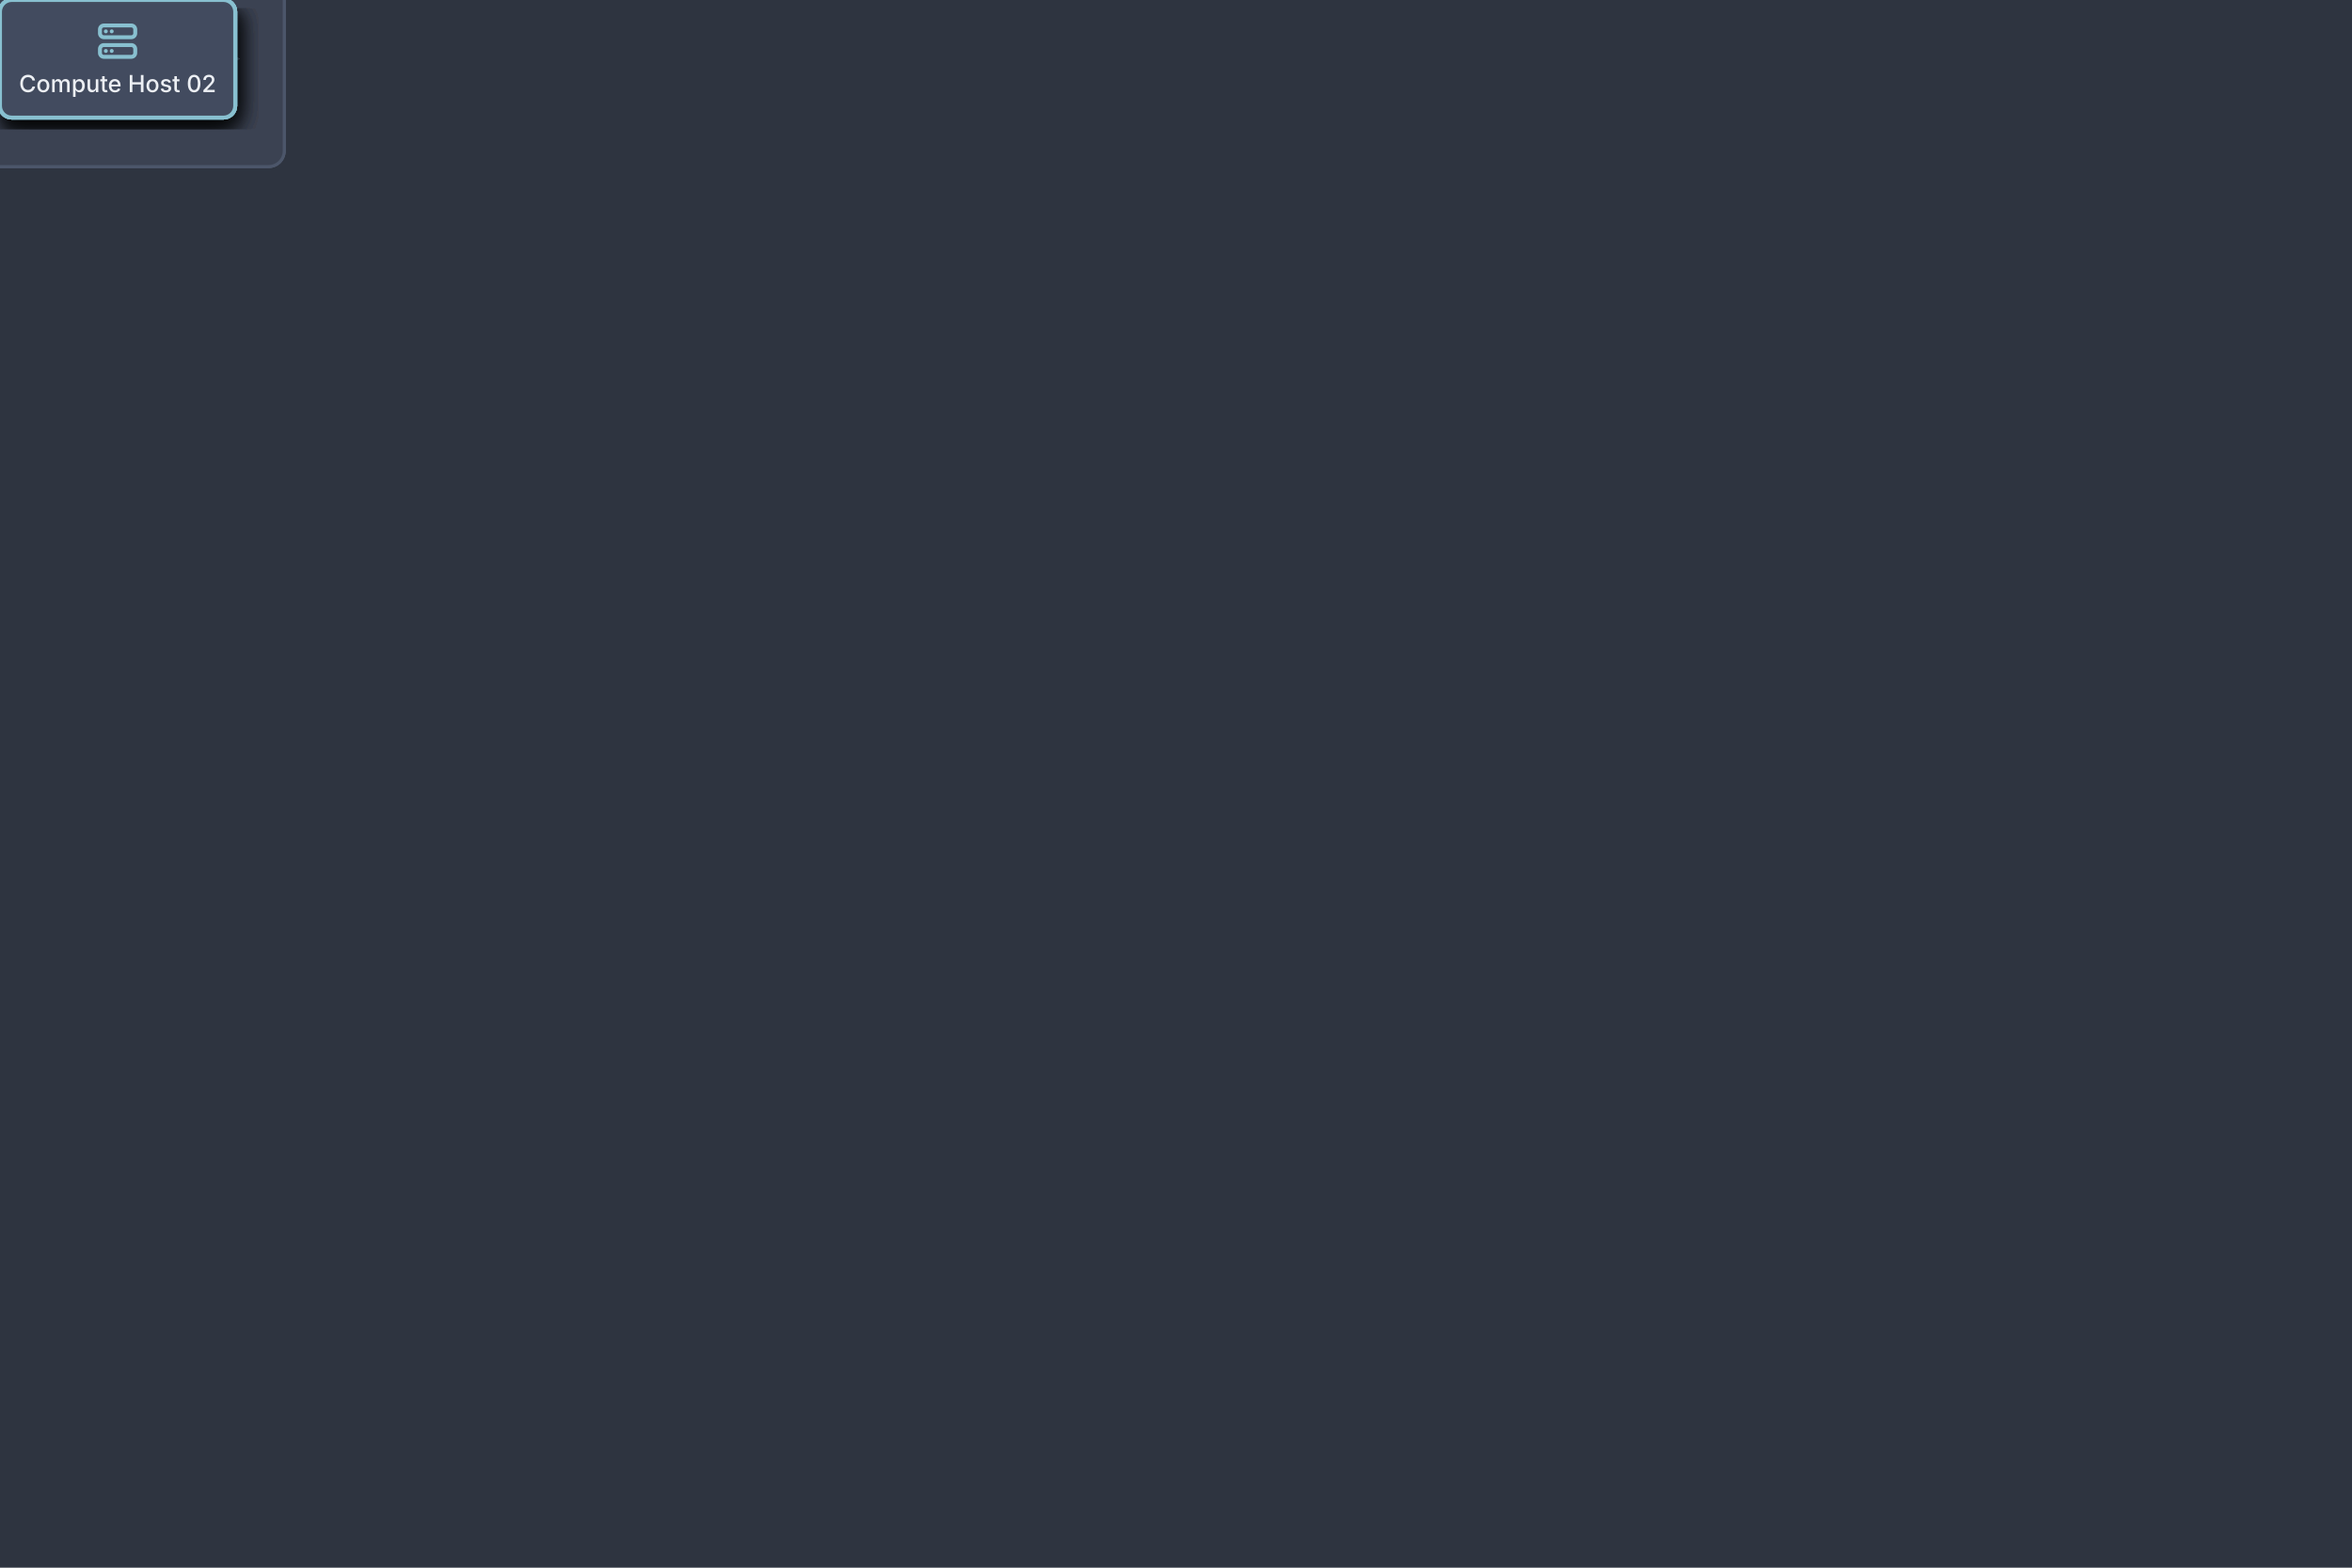
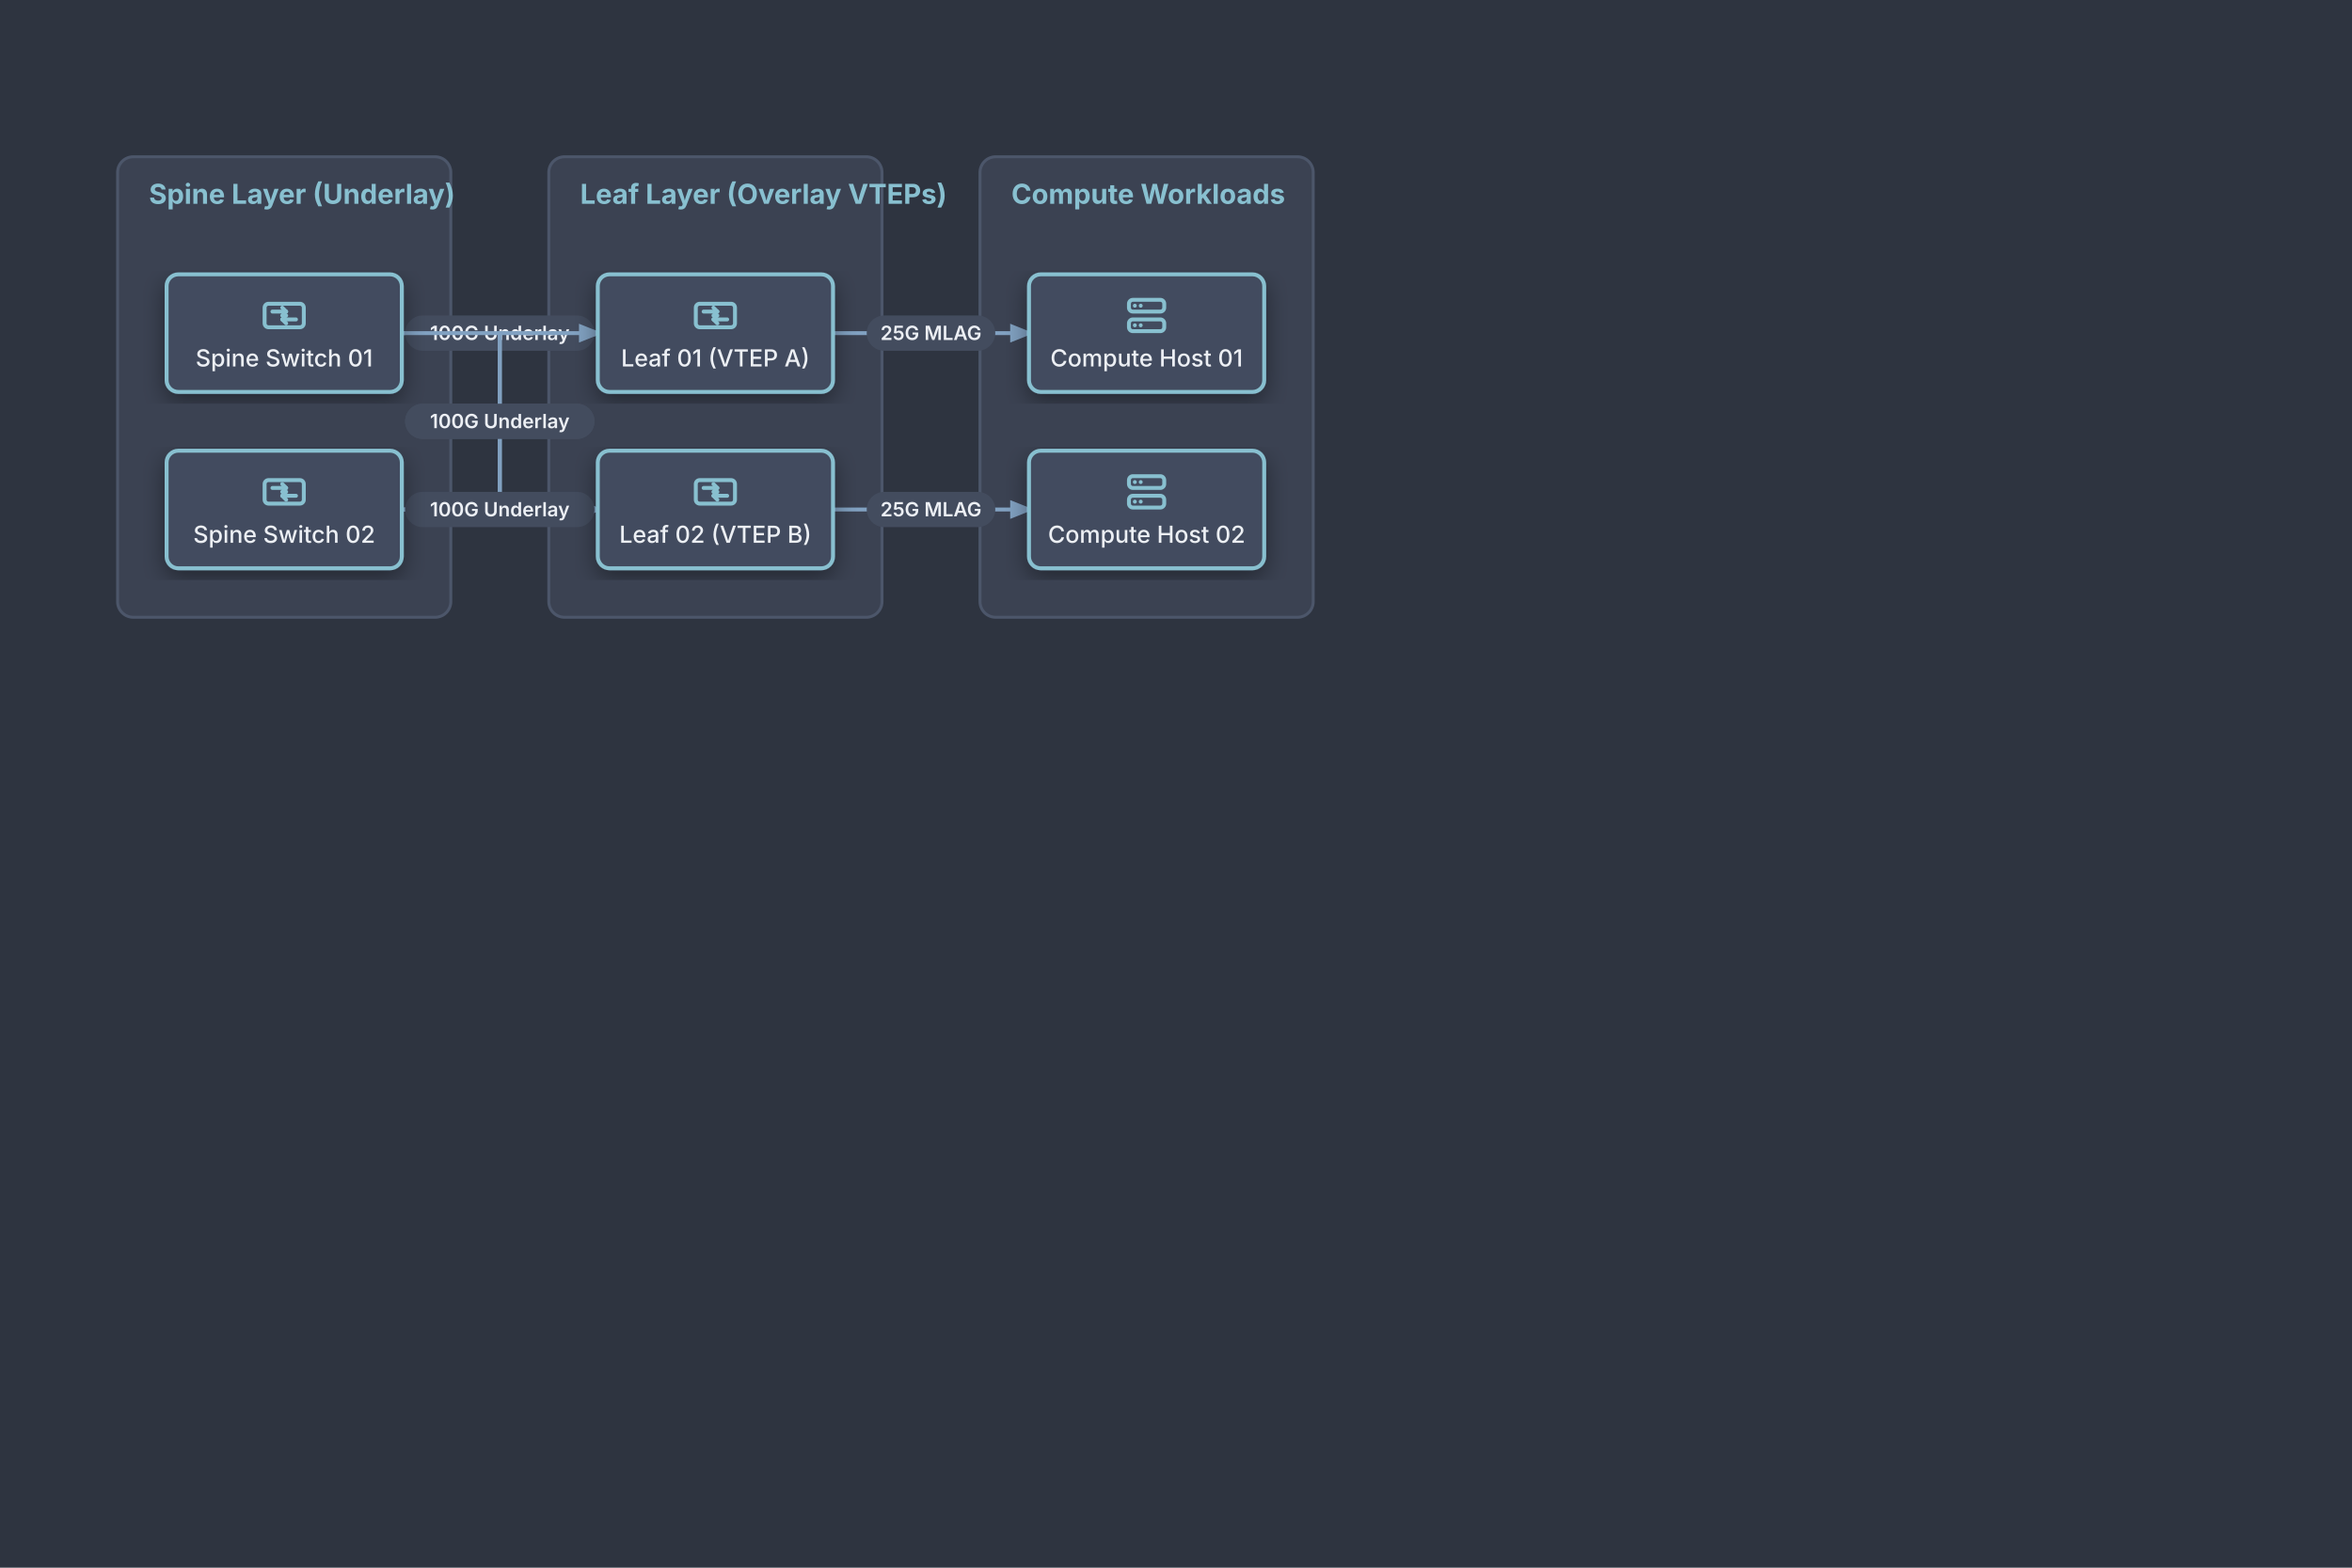
<svg xmlns="http://www.w3.org/2000/svg" viewBox="0 0 1200.0 800.0" width="1200.0" height="800.0">
  <defs>
    <marker id="arrow" viewBox="0 0 10 10" refX="8" refY="5" markerWidth="6" markerHeight="6" orient="auto-start-reverse">
      <path d="M 0 1 L 10 5 L 0 9 z" fill="#88C0D0" />
    </marker>
    <marker id="arrow-81A1C1" viewBox="0 0 10 10" refX="8" refY="5" markerWidth="6" markerHeight="6" orient="auto-start-reverse">
      <path d="M 0 1 L 10 5 L 0 9 z" fill="#81A1C1" />
    </marker>
    <filter id="shadow" x="-10%" y="-10%" width="120%" height="120%">
      <feDropShadow dx="0" dy="4" stdDeviation="6" flood-color="#000000" flood-opacity="0.4" />
    </filter>
  </defs>
  <rect width="100%" height="100%" fill="#2E3440" />
  <g id="group_1">
-     <rect x="-25.0" y="-60.0" width="170.0" height="145.0" rx="8" fill="#3B4252" stroke="#4C566A" stroke-width="1.5" />
-     <text x="-9.0" y="-36.0" fill="#88C0D0" font-family="Inter, -apple-system, BlinkMacSystemFont, 'Segoe UI', Roboto, sans-serif" font-size="14" font-weight="bold">Spine Layer (Underlay)</text>
+     <rect x="60.0" y="80.0" width="170.0" height="235.0" rx="8" fill="#3B4252" stroke="#4C566A" stroke-width="1.5" />
+     <text x="76.0" y="104.0" fill="#88C0D0" font-family="Inter, -apple-system, BlinkMacSystemFont, 'Segoe UI', Roboto, sans-serif" font-size="14" font-weight="bold">Spine Layer (Underlay)</text>
  </g>
  <g id="group_2">
-     <rect x="-25.0" y="-60.0" width="170.0" height="145.0" rx="8" fill="#3B4252" stroke="#4C566A" stroke-width="1.5" />
-     <text x="-9.0" y="-36.0" fill="#88C0D0" font-family="Inter, -apple-system, BlinkMacSystemFont, 'Segoe UI', Roboto, sans-serif" font-size="14" font-weight="bold">Leaf Layer (Overlay VTEPs)</text>
+     <rect x="280.0" y="80.0" width="170.0" height="235.0" rx="8" fill="#3B4252" stroke="#4C566A" stroke-width="1.5" />
+     <text x="296.0" y="104.0" fill="#88C0D0" font-family="Inter, -apple-system, BlinkMacSystemFont, 'Segoe UI', Roboto, sans-serif" font-size="14" font-weight="bold">Leaf Layer (Overlay VTEPs)</text>
  </g>
  <g id="group_3">
-     <rect x="-25.0" y="-60.0" width="170.0" height="145.0" rx="8" fill="#3B4252" stroke="#4C566A" stroke-width="1.5" />
-     <text x="-9.0" y="-36.0" fill="#88C0D0" font-family="Inter, -apple-system, BlinkMacSystemFont, 'Segoe UI', Roboto, sans-serif" font-size="14" font-weight="bold">Compute Workloads</text>
+     <rect x="500.0" y="80.0" width="170.0" height="235.0" rx="8" fill="#3B4252" stroke="#4C566A" stroke-width="1.5" />
+     <text x="516.0" y="104.0" fill="#88C0D0" font-family="Inter, -apple-system, BlinkMacSystemFont, 'Segoe UI', Roboto, sans-serif" font-size="14" font-weight="bold">Compute Workloads</text>
  </g>
-   <path d="M 0.0 30.0 L 120.0 30.0" fill="none" stroke="#81A1C1" stroke-width="2" marker-end="url(#arrow-81A1C1)" />
+   <path d="M 205.0 170.0 L 305.0 170.0" fill="none" stroke="#81A1C1" stroke-width="2" marker-end="url(#arrow-81A1C1)" />
  <g class="badge">
-     <rect x="11.7" y="21.0" width="96.6" height="18.0" rx="9.0" fill="#434C5E" />
-     <text x="60.0" y="33.5" fill="#ECEFF4" font-size="10.0" font-family="Inter, -apple-system, BlinkMacSystemFont, 'Segoe UI', Roboto, sans-serif" font-weight="600" text-anchor="middle">100G Underlay</text>
+     <rect x="206.7" y="161.0" width="96.6" height="18.0" rx="9.0" fill="#434C5E" />
+     <text x="255.0" y="173.5" fill="#ECEFF4" font-size="10.0" font-family="Inter, -apple-system, BlinkMacSystemFont, 'Segoe UI', Roboto, sans-serif" font-weight="600" text-anchor="middle">100G Underlay</text>
  </g>
-   <path d="M 0.0 30.0 L 120.0 30.0" fill="none" stroke="#81A1C1" stroke-width="2" marker-end="url(#arrow-81A1C1)" />
+   <path d="M 205.0 170.0 L 255.0 170.0 L 255.0 260.0 L 305.0 260.0" fill="none" stroke="#81A1C1" stroke-width="2" marker-end="url(#arrow-81A1C1)" />
  <g class="badge">
-     <rect x="11.7" y="21.0" width="96.6" height="18.0" rx="9.0" fill="#434C5E" />
-     <text x="60.0" y="33.5" fill="#ECEFF4" font-size="10.0" font-family="Inter, -apple-system, BlinkMacSystemFont, 'Segoe UI', Roboto, sans-serif" font-weight="600" text-anchor="middle">100G Underlay</text>
+     <rect x="206.7" y="206.0" width="96.6" height="18.0" rx="9.0" fill="#434C5E" />
+     <text x="255.0" y="218.5" fill="#ECEFF4" font-size="10.0" font-family="Inter, -apple-system, BlinkMacSystemFont, 'Segoe UI', Roboto, sans-serif" font-weight="600" text-anchor="middle">100G Underlay</text>
  </g>
-   <path d="M 0.0 30.0 L 120.0 30.0" fill="none" stroke="#81A1C1" stroke-width="2" marker-end="url(#arrow-81A1C1)" />
+   <path d="M 205.0 260.0 L 255.0 260.0 L 255.0 170.0 L 305.0 170.0" fill="none" stroke="#81A1C1" stroke-width="2" marker-end="url(#arrow-81A1C1)" />
  <g class="badge">
-     <rect x="11.7" y="21.0" width="96.6" height="18.0" rx="9.0" fill="#434C5E" />
-     <text x="60.0" y="33.5" fill="#ECEFF4" font-size="10.0" font-family="Inter, -apple-system, BlinkMacSystemFont, 'Segoe UI', Roboto, sans-serif" font-weight="600" text-anchor="middle">100G Underlay</text>
+     <rect x="206.7" y="206.0" width="96.6" height="18.0" rx="9.0" fill="#434C5E" />
+     <text x="255.0" y="218.5" fill="#ECEFF4" font-size="10.0" font-family="Inter, -apple-system, BlinkMacSystemFont, 'Segoe UI', Roboto, sans-serif" font-weight="600" text-anchor="middle">100G Underlay</text>
  </g>
-   <path d="M 0.0 30.0 L 120.0 30.0" fill="none" stroke="#81A1C1" stroke-width="2" marker-end="url(#arrow-81A1C1)" />
+   <path d="M 205.0 260.0 L 305.0 260.0" fill="none" stroke="#81A1C1" stroke-width="2" marker-end="url(#arrow-81A1C1)" />
  <g class="badge">
-     <rect x="11.7" y="21.0" width="96.6" height="18.0" rx="9.0" fill="#434C5E" />
-     <text x="60.0" y="33.5" fill="#ECEFF4" font-size="10.0" font-family="Inter, -apple-system, BlinkMacSystemFont, 'Segoe UI', Roboto, sans-serif" font-weight="600" text-anchor="middle">100G Underlay</text>
+     <rect x="206.7" y="251.0" width="96.6" height="18.0" rx="9.0" fill="#434C5E" />
+     <text x="255.0" y="263.5" fill="#ECEFF4" font-size="10.0" font-family="Inter, -apple-system, BlinkMacSystemFont, 'Segoe UI', Roboto, sans-serif" font-weight="600" text-anchor="middle">100G Underlay</text>
  </g>
-   <path d="M 0.0 30.0 L 120.0 30.0" fill="none" stroke="#81A1C1" stroke-width="2" marker-end="url(#arrow-81A1C1)" />
+   <path d="M 425.0 170.0 L 525.0 170.0" fill="none" stroke="#81A1C1" stroke-width="2" marker-end="url(#arrow-81A1C1)" />
  <g class="badge">
-     <rect x="27.2" y="21.0" width="65.6" height="18.0" rx="9.0" fill="#434C5E" />
-     <text x="60.0" y="33.5" fill="#ECEFF4" font-size="10.0" font-family="Inter, -apple-system, BlinkMacSystemFont, 'Segoe UI', Roboto, sans-serif" font-weight="600" text-anchor="middle">25G MLAG</text>
+     <rect x="442.2" y="161.0" width="65.6" height="18.0" rx="9.0" fill="#434C5E" />
+     <text x="475.0" y="173.5" fill="#ECEFF4" font-size="10.0" font-family="Inter, -apple-system, BlinkMacSystemFont, 'Segoe UI', Roboto, sans-serif" font-weight="600" text-anchor="middle">25G MLAG</text>
  </g>
-   <path d="M 0.0 30.0 L 120.0 30.0" fill="none" stroke="#81A1C1" stroke-width="2" marker-end="url(#arrow-81A1C1)" />
+   <path d="M 425.0 260.0 L 525.0 260.0" fill="none" stroke="#81A1C1" stroke-width="2" marker-end="url(#arrow-81A1C1)" />
  <g class="badge">
-     <rect x="27.2" y="21.0" width="65.6" height="18.0" rx="9.0" fill="#434C5E" />
-     <text x="60.0" y="33.5" fill="#ECEFF4" font-size="10.0" font-family="Inter, -apple-system, BlinkMacSystemFont, 'Segoe UI', Roboto, sans-serif" font-weight="600" text-anchor="middle">25G MLAG</text>
+     <rect x="442.2" y="251.0" width="65.6" height="18.0" rx="9.0" fill="#434C5E" />
+     <text x="475.0" y="263.5" fill="#ECEFF4" font-size="10.0" font-family="Inter, -apple-system, BlinkMacSystemFont, 'Segoe UI', Roboto, sans-serif" font-weight="600" text-anchor="middle">25G MLAG</text>
  </g>
  <g id="spine1" filter="url(#shadow)">
-     <rect x="0.0" y="0.0" width="120.0" height="60.0" rx="6.0" fill="#434C5E" stroke="#88C0D0" stroke-width="2.0" />
-     <g class="icon icon-switch" transform="translate(48.0, 9.0) scale(1.0)">
+     <rect x="85.0" y="140.0" width="120.0" height="60.0" rx="6.0" fill="#434C5E" stroke="#88C0D0" stroke-width="2.0" />
+     <g class="icon icon-switch" transform="translate(133.0, 149.0) scale(1.0)">
      <rect x="2" y="6" width="20" height="12" rx="2" fill="none" stroke="#88C0D0" stroke-width="2.0" />
      <line x1="6" y1="10" x2="13" y2="10" stroke="#88C0D0" stroke-width="2.0" stroke-linecap="round" />
      <polyline points="11,8 13,10 11,12" fill="none" stroke="#88C0D0" stroke-width="2.0" stroke-linecap="round" stroke-linejoin="round" />
      <line x1="18" y1="14" x2="11" y2="14" stroke="#88C0D0" stroke-width="2.0" stroke-linecap="round" />
      <polyline points="13,12 11,14 13,16" fill="none" stroke="#88C0D0" stroke-width="2.0" stroke-linecap="round" stroke-linejoin="round" />
    </g>
-     <text x="60.0" y="47.0" text-anchor="middle" fill="#ECEFF4" font-family="Inter, -apple-system, BlinkMacSystemFont, 'Segoe UI', Roboto, sans-serif" font-size="12" font-weight="500">Spine Switch 01</text>
+     <text x="145.0" y="187.0" text-anchor="middle" fill="#ECEFF4" font-family="Inter, -apple-system, BlinkMacSystemFont, 'Segoe UI', Roboto, sans-serif" font-size="12" font-weight="500">Spine Switch 01</text>
  </g>
  <g id="spine2" filter="url(#shadow)">
-     <rect x="0.0" y="0.0" width="120.0" height="60.0" rx="6.0" fill="#434C5E" stroke="#88C0D0" stroke-width="2.0" />
-     <g class="icon icon-switch" transform="translate(48.0, 9.0) scale(1.0)">
+     <rect x="85.0" y="230.0" width="120.0" height="60.0" rx="6.0" fill="#434C5E" stroke="#88C0D0" stroke-width="2.0" />
+     <g class="icon icon-switch" transform="translate(133.0, 239.0) scale(1.0)">
      <rect x="2" y="6" width="20" height="12" rx="2" fill="none" stroke="#88C0D0" stroke-width="2.0" />
      <line x1="6" y1="10" x2="13" y2="10" stroke="#88C0D0" stroke-width="2.0" stroke-linecap="round" />
      <polyline points="11,8 13,10 11,12" fill="none" stroke="#88C0D0" stroke-width="2.0" stroke-linecap="round" stroke-linejoin="round" />
      <line x1="18" y1="14" x2="11" y2="14" stroke="#88C0D0" stroke-width="2.0" stroke-linecap="round" />
      <polyline points="13,12 11,14 13,16" fill="none" stroke="#88C0D0" stroke-width="2.0" stroke-linecap="round" stroke-linejoin="round" />
    </g>
-     <text x="60.0" y="47.0" text-anchor="middle" fill="#ECEFF4" font-family="Inter, -apple-system, BlinkMacSystemFont, 'Segoe UI', Roboto, sans-serif" font-size="12" font-weight="500">Spine Switch 02</text>
+     <text x="145.0" y="277.0" text-anchor="middle" fill="#ECEFF4" font-family="Inter, -apple-system, BlinkMacSystemFont, 'Segoe UI', Roboto, sans-serif" font-size="12" font-weight="500">Spine Switch 02</text>
  </g>
  <g id="leaf1" filter="url(#shadow)">
-     <rect x="0.0" y="0.0" width="120.0" height="60.0" rx="6.0" fill="#434C5E" stroke="#88C0D0" stroke-width="2.0" />
-     <g class="icon icon-switch" transform="translate(48.0, 9.0) scale(1.0)">
+     <rect x="305.0" y="140.0" width="120.0" height="60.0" rx="6.0" fill="#434C5E" stroke="#88C0D0" stroke-width="2.0" />
+     <g class="icon icon-switch" transform="translate(353.0, 149.0) scale(1.0)">
      <rect x="2" y="6" width="20" height="12" rx="2" fill="none" stroke="#88C0D0" stroke-width="2.0" />
      <line x1="6" y1="10" x2="13" y2="10" stroke="#88C0D0" stroke-width="2.0" stroke-linecap="round" />
      <polyline points="11,8 13,10 11,12" fill="none" stroke="#88C0D0" stroke-width="2.0" stroke-linecap="round" stroke-linejoin="round" />
      <line x1="18" y1="14" x2="11" y2="14" stroke="#88C0D0" stroke-width="2.0" stroke-linecap="round" />
      <polyline points="13,12 11,14 13,16" fill="none" stroke="#88C0D0" stroke-width="2.0" stroke-linecap="round" stroke-linejoin="round" />
    </g>
-     <text x="60.0" y="47.0" text-anchor="middle" fill="#ECEFF4" font-family="Inter, -apple-system, BlinkMacSystemFont, 'Segoe UI', Roboto, sans-serif" font-size="12" font-weight="500">Leaf 01 (VTEP A)</text>
+     <text x="365.0" y="187.0" text-anchor="middle" fill="#ECEFF4" font-family="Inter, -apple-system, BlinkMacSystemFont, 'Segoe UI', Roboto, sans-serif" font-size="12" font-weight="500">Leaf 01 (VTEP A)</text>
  </g>
  <g id="leaf2" filter="url(#shadow)">
-     <rect x="0.0" y="0.0" width="120.0" height="60.0" rx="6.0" fill="#434C5E" stroke="#88C0D0" stroke-width="2.0" />
-     <g class="icon icon-switch" transform="translate(48.0, 9.0) scale(1.0)">
+     <rect x="305.0" y="230.0" width="120.0" height="60.0" rx="6.0" fill="#434C5E" stroke="#88C0D0" stroke-width="2.0" />
+     <g class="icon icon-switch" transform="translate(353.0, 239.0) scale(1.0)">
      <rect x="2" y="6" width="20" height="12" rx="2" fill="none" stroke="#88C0D0" stroke-width="2.0" />
      <line x1="6" y1="10" x2="13" y2="10" stroke="#88C0D0" stroke-width="2.0" stroke-linecap="round" />
      <polyline points="11,8 13,10 11,12" fill="none" stroke="#88C0D0" stroke-width="2.0" stroke-linecap="round" stroke-linejoin="round" />
      <line x1="18" y1="14" x2="11" y2="14" stroke="#88C0D0" stroke-width="2.0" stroke-linecap="round" />
      <polyline points="13,12 11,14 13,16" fill="none" stroke="#88C0D0" stroke-width="2.0" stroke-linecap="round" stroke-linejoin="round" />
    </g>
-     <text x="60.0" y="47.0" text-anchor="middle" fill="#ECEFF4" font-family="Inter, -apple-system, BlinkMacSystemFont, 'Segoe UI', Roboto, sans-serif" font-size="12" font-weight="500">Leaf 02 (VTEP B)</text>
+     <text x="365.0" y="277.0" text-anchor="middle" fill="#ECEFF4" font-family="Inter, -apple-system, BlinkMacSystemFont, 'Segoe UI', Roboto, sans-serif" font-size="12" font-weight="500">Leaf 02 (VTEP B)</text>
  </g>
  <g id="host1" filter="url(#shadow)">
-     <rect x="0.0" y="0.0" width="120.0" height="60.0" rx="6.0" fill="#434C5E" stroke="#88C0D0" stroke-width="2.0" />
-     <g class="icon icon-server" transform="translate(48.0, 9.0) scale(1.0)">
+     <rect x="525.0" y="140.0" width="120.0" height="60.0" rx="6.0" fill="#434C5E" stroke="#88C0D0" stroke-width="2.0" />
+     <g class="icon icon-server" transform="translate(573.0, 149.0) scale(1.0)">
      <rect x="3" y="4" width="18" height="6" rx="2" fill="none" stroke="#88C0D0" stroke-width="2.0" />
      <rect x="3" y="14" width="18" height="6" rx="2" fill="none" stroke="#88C0D0" stroke-width="2.0" />
      <circle cx="6" cy="7" r="1" fill="#88C0D0" />
      <circle cx="9" cy="7" r="1" fill="#88C0D0" />
      <circle cx="6" cy="17" r="1" fill="#88C0D0" />
      <circle cx="9" cy="17" r="1" fill="#88C0D0" />
    </g>
-     <text x="60.0" y="47.0" text-anchor="middle" fill="#ECEFF4" font-family="Inter, -apple-system, BlinkMacSystemFont, 'Segoe UI', Roboto, sans-serif" font-size="12" font-weight="500">Compute Host 01</text>
+     <text x="585.0" y="187.0" text-anchor="middle" fill="#ECEFF4" font-family="Inter, -apple-system, BlinkMacSystemFont, 'Segoe UI', Roboto, sans-serif" font-size="12" font-weight="500">Compute Host 01</text>
  </g>
  <g id="host2" filter="url(#shadow)">
-     <rect x="0.0" y="0.0" width="120.0" height="60.0" rx="6.0" fill="#434C5E" stroke="#88C0D0" stroke-width="2.0" />
-     <g class="icon icon-server" transform="translate(48.0, 9.0) scale(1.0)">
+     <rect x="525.0" y="230.0" width="120.0" height="60.0" rx="6.0" fill="#434C5E" stroke="#88C0D0" stroke-width="2.0" />
+     <g class="icon icon-server" transform="translate(573.0, 239.0) scale(1.0)">
      <rect x="3" y="4" width="18" height="6" rx="2" fill="none" stroke="#88C0D0" stroke-width="2.0" />
      <rect x="3" y="14" width="18" height="6" rx="2" fill="none" stroke="#88C0D0" stroke-width="2.0" />
      <circle cx="6" cy="7" r="1" fill="#88C0D0" />
      <circle cx="9" cy="7" r="1" fill="#88C0D0" />
      <circle cx="6" cy="17" r="1" fill="#88C0D0" />
      <circle cx="9" cy="17" r="1" fill="#88C0D0" />
    </g>
-     <text x="60.0" y="47.0" text-anchor="middle" fill="#ECEFF4" font-family="Inter, -apple-system, BlinkMacSystemFont, 'Segoe UI', Roboto, sans-serif" font-size="12" font-weight="500">Compute Host 02</text>
+     <text x="585.0" y="277.0" text-anchor="middle" fill="#ECEFF4" font-family="Inter, -apple-system, BlinkMacSystemFont, 'Segoe UI', Roboto, sans-serif" font-size="12" font-weight="500">Compute Host 02</text>
  </g>
</svg>
